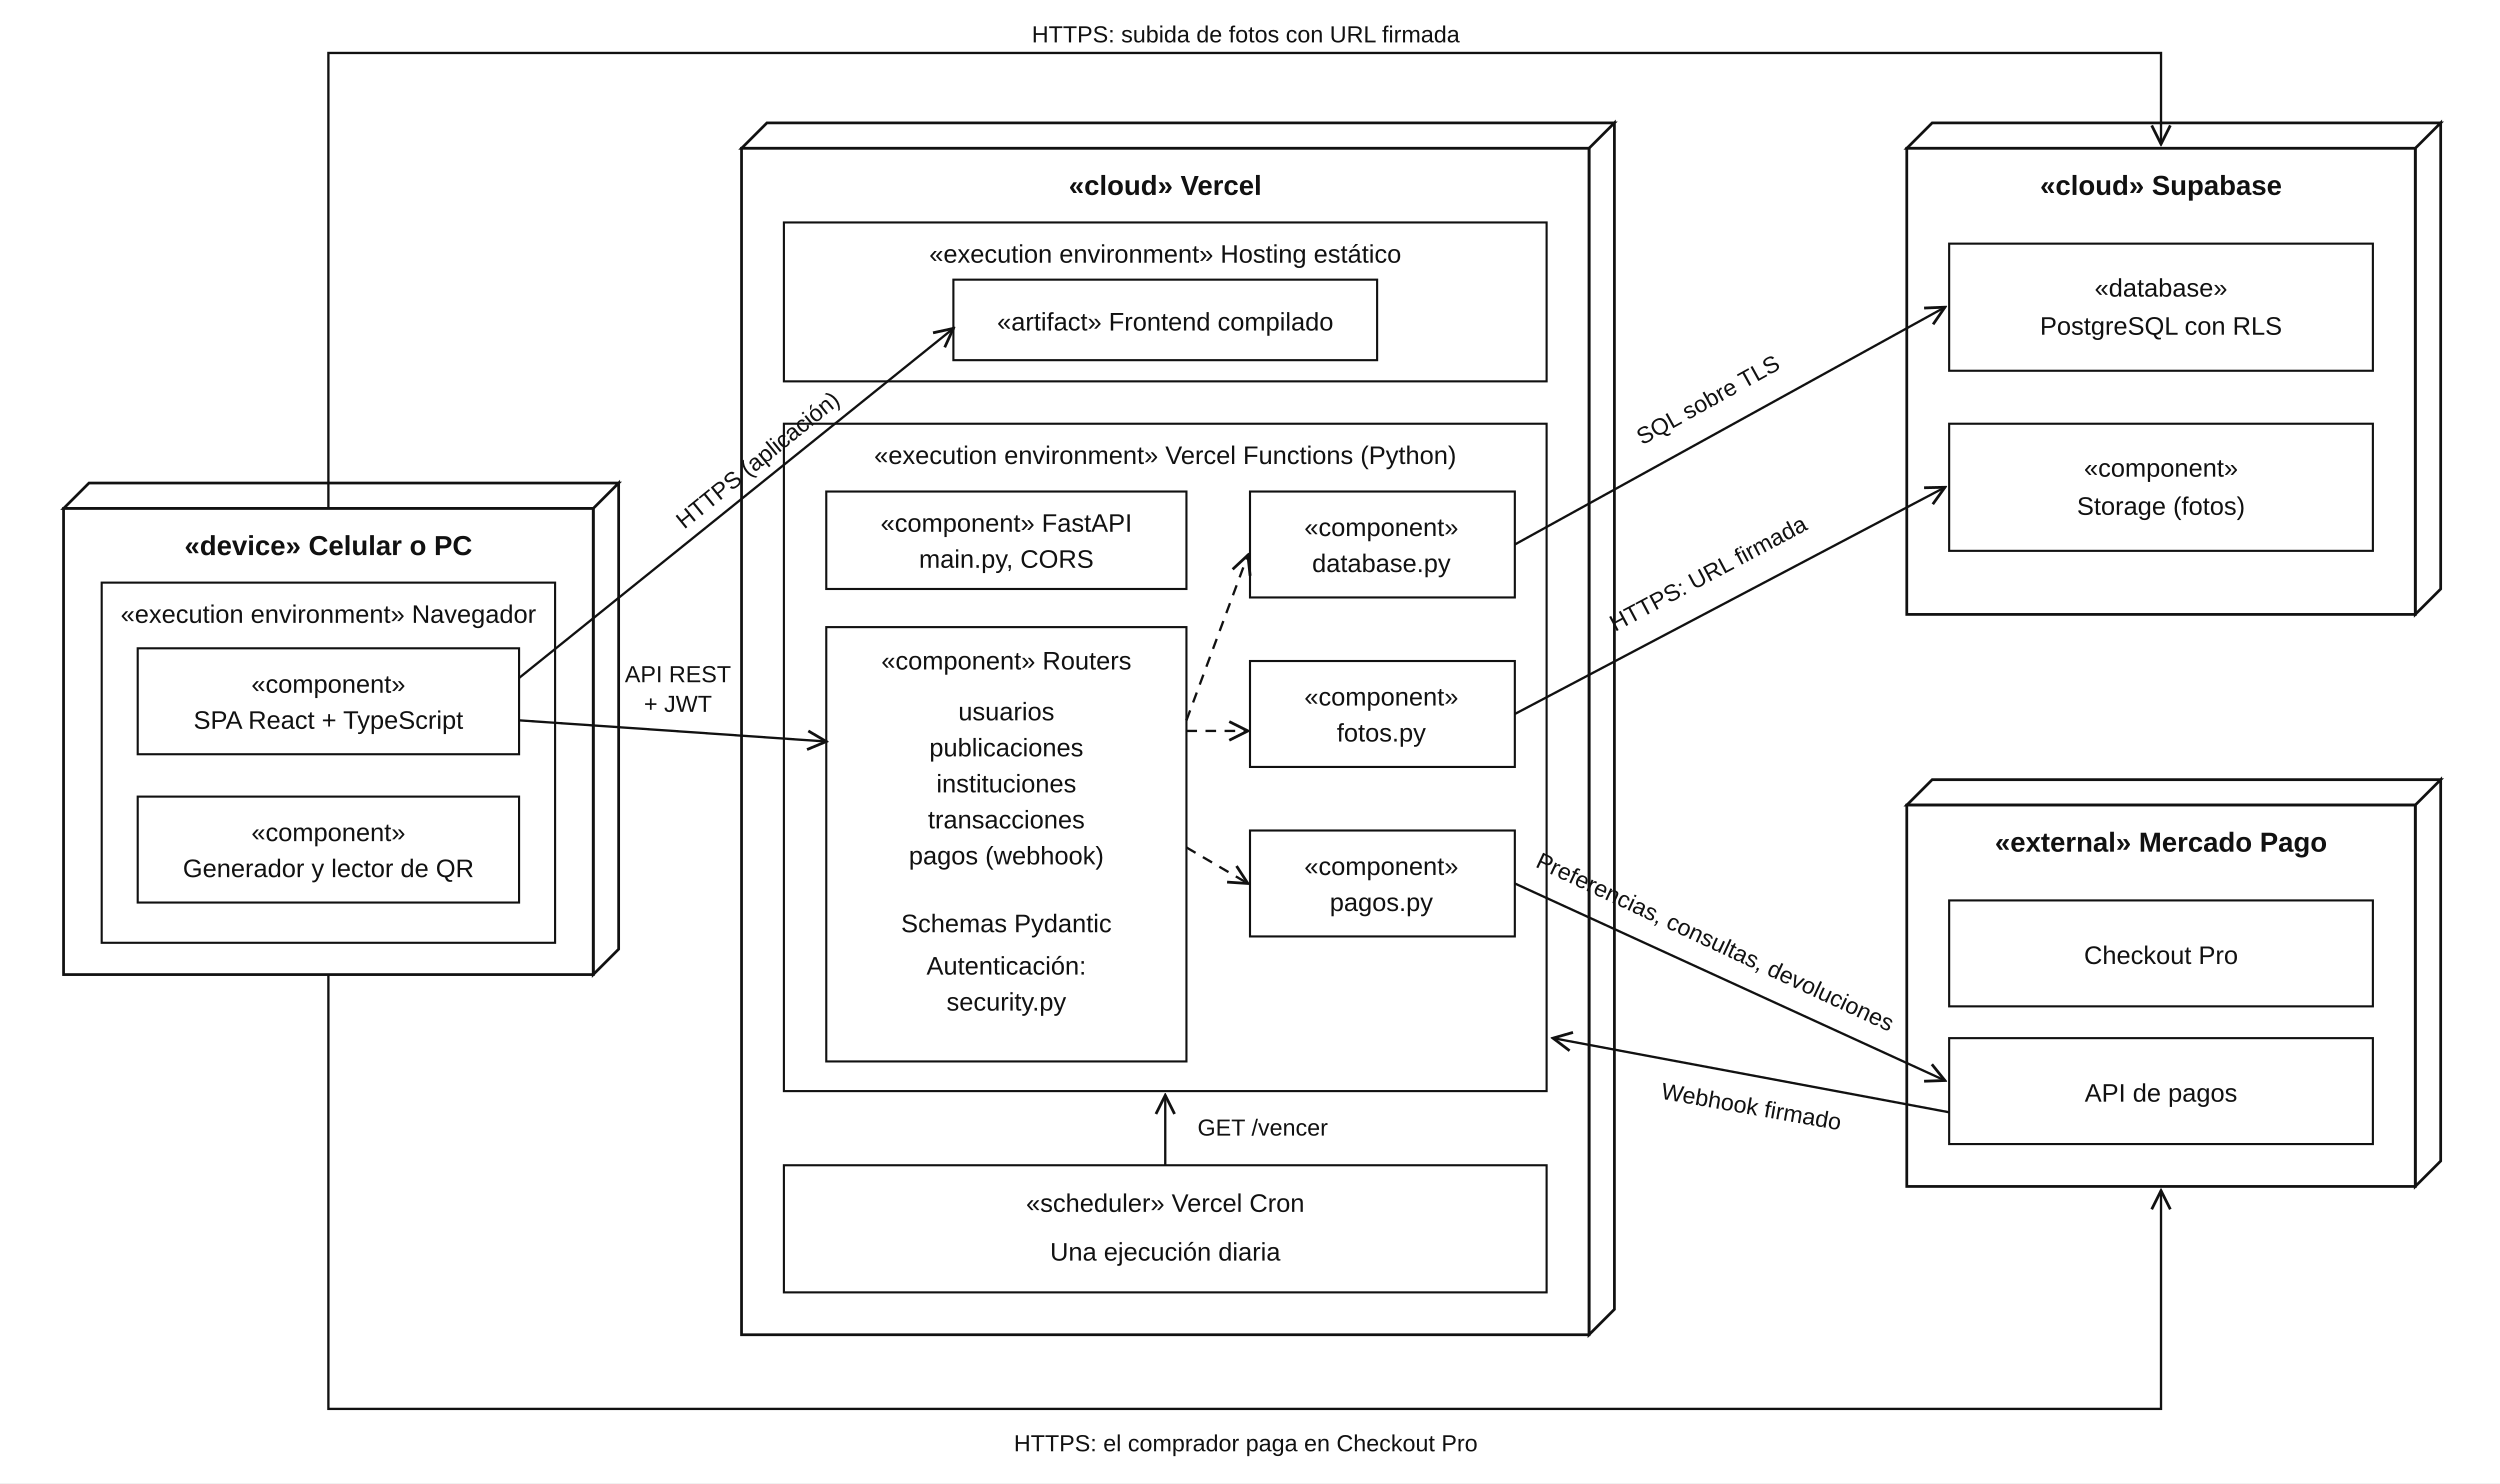
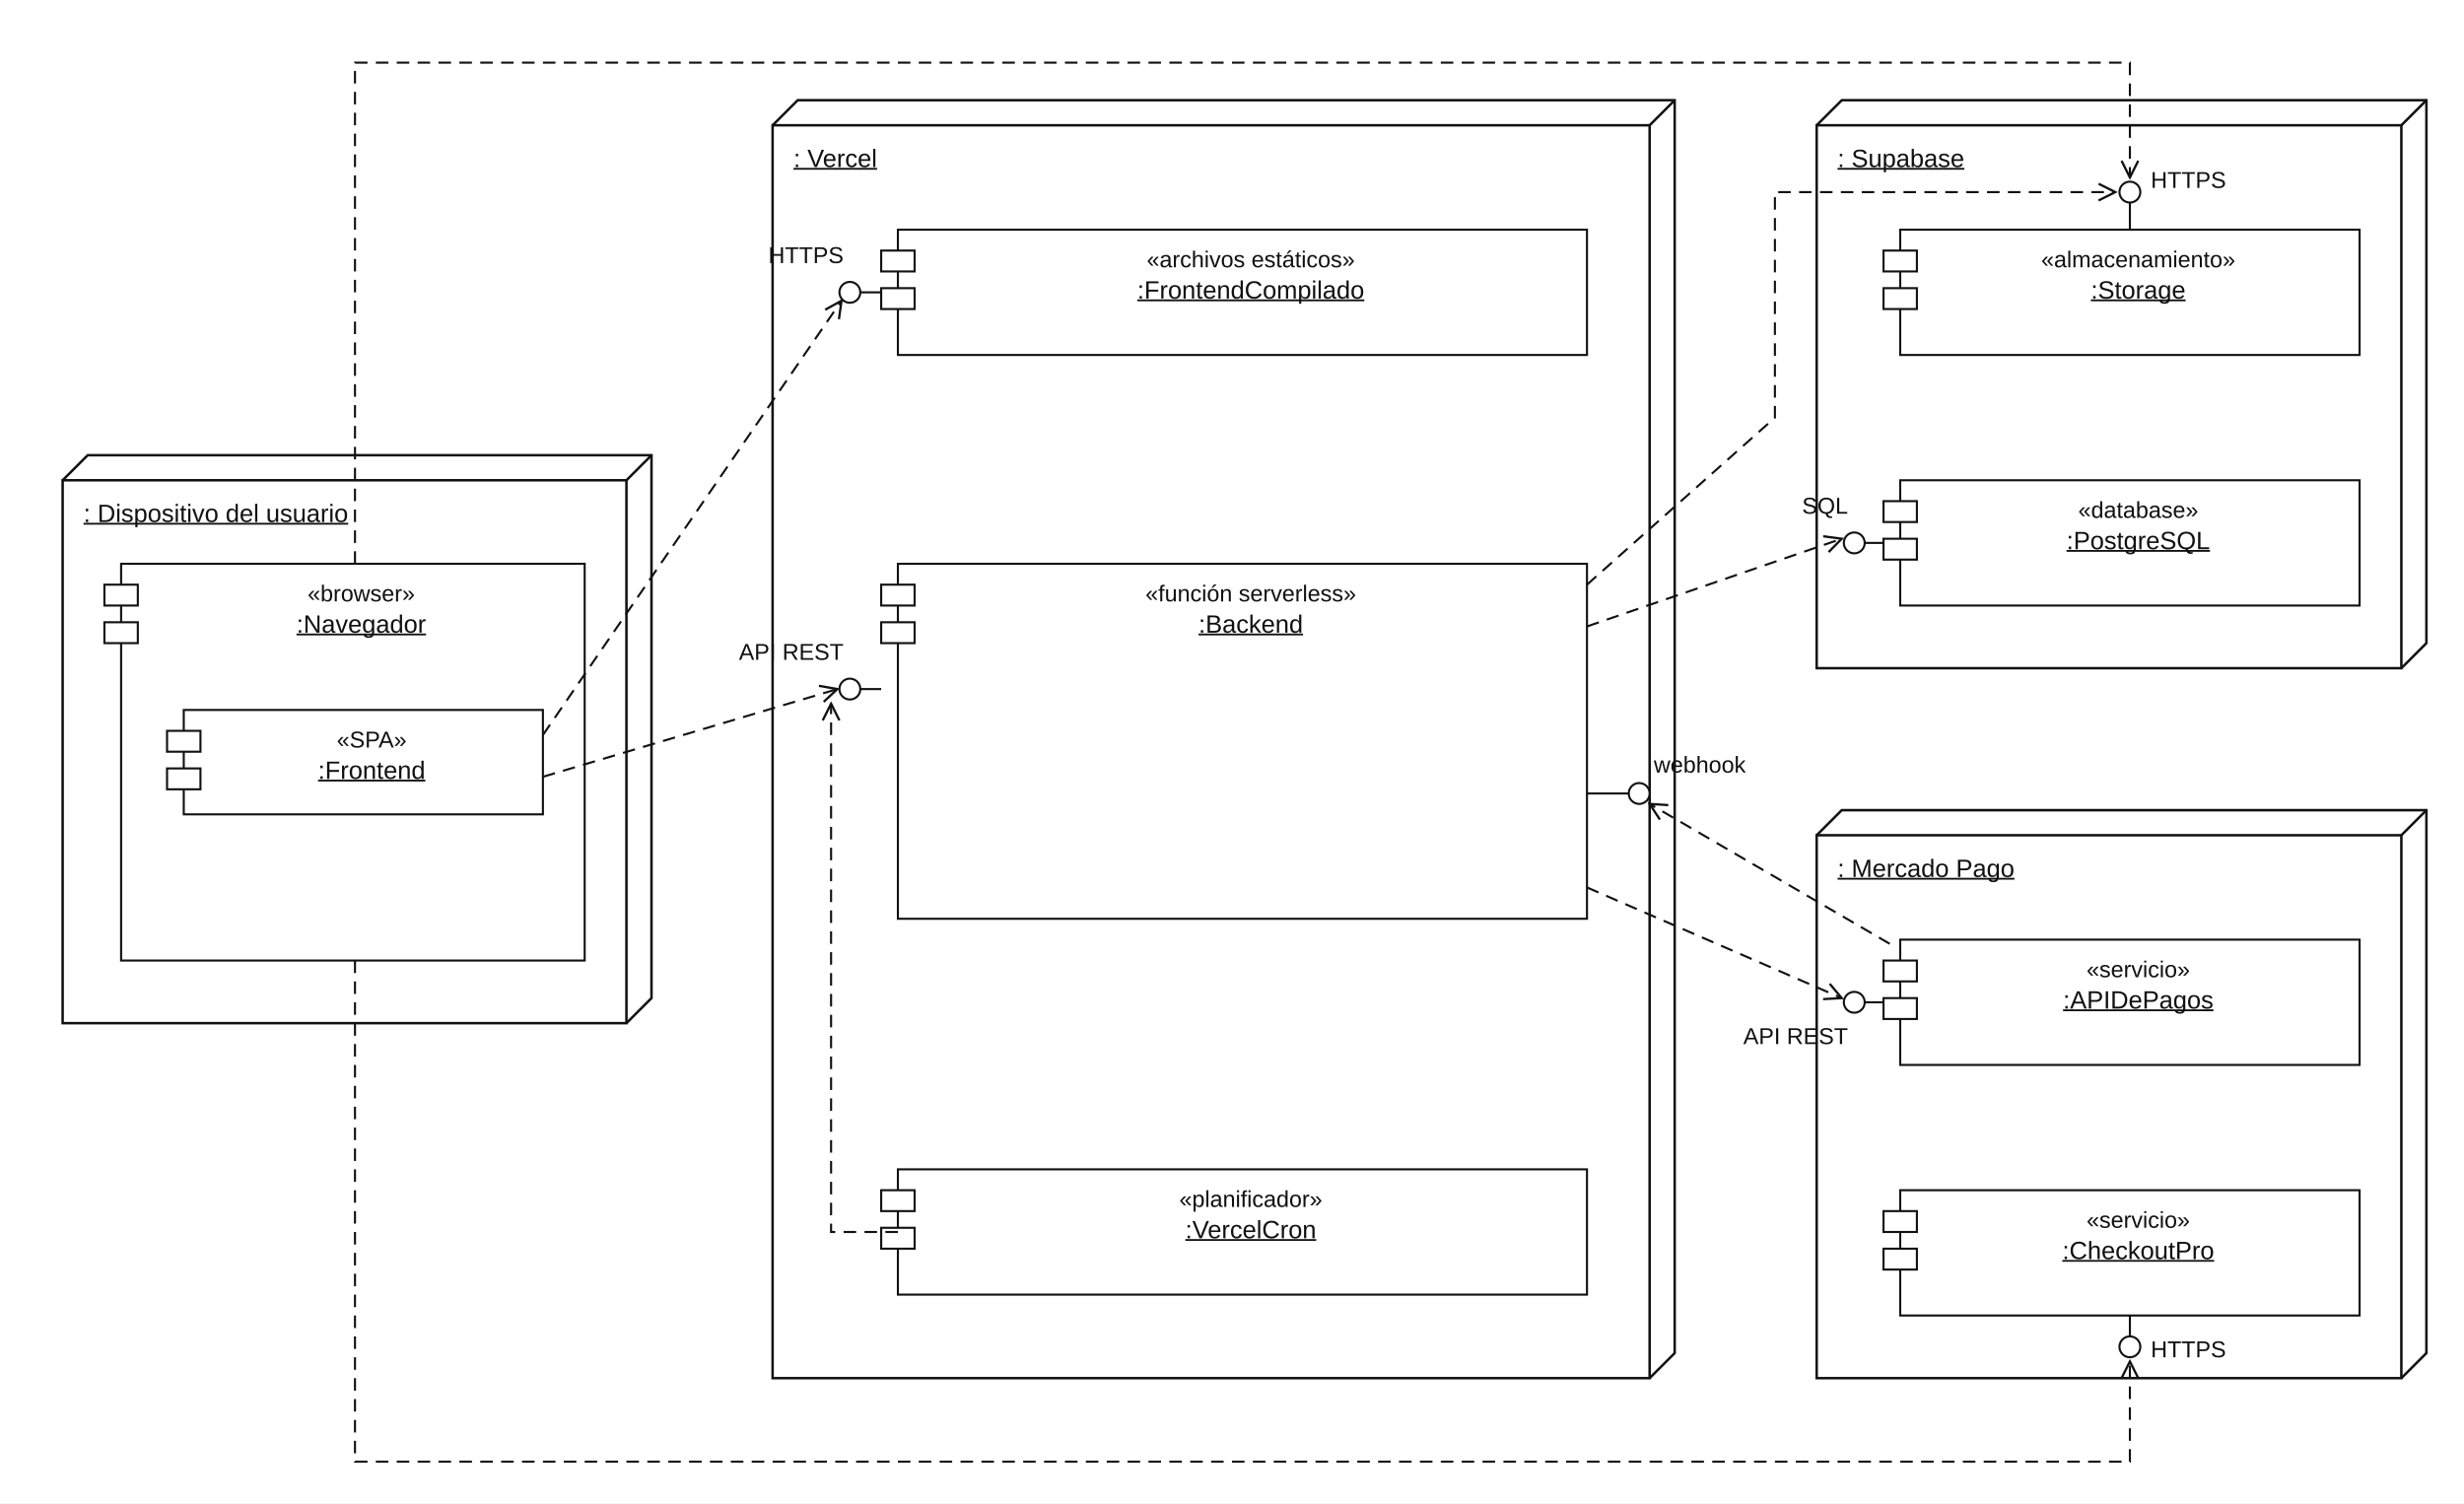
- <svg xmlns="http://www.w3.org/2000/svg" viewBox="0 0 1180 700" font-family="Arial, Helvetica, sans-serif" font-size="13" fill="#111">
+ <svg xmlns="http://www.w3.org/2000/svg" viewBox="0 0 1180 720" font-family="Arial, Helvetica, sans-serif" font-size="12" fill="#111">
  <defs>
-     <marker id="f" markerWidth="10" markerHeight="10" refX="9" refY="5" orient="auto">
-       <path d="M1 1L9 5L1 9" fill="none" stroke="#111" stroke-width="1.2" />
+     <marker id="dep" markerWidth="10" markerHeight="10" refX="9" refY="5" orient="auto">
+       <path d="M1 1L9 5L1 9" fill="none" stroke="#111" stroke-width="1.1" />
    </marker>
  </defs>
-   <rect width="1180" height="700" fill="#fff" />
-   <g fill="#fff" stroke="#111" stroke-width="1.3">
-     <path d="M30 240l12-12h250l-12 12zM280 240l12-12v220l-12 12z" />
-     <rect x="30" y="240" width="250" height="220" />
-     <path d="M350 70l12-12h400l-12 12zM750 70l12-12v560l-12 12z" />
-     <rect x="350" y="70" width="400" height="560" />
-     <path d="M900 70l12-12h240l-12 12zM1140 70l12-12v220l-12 12z" />
-     <rect x="900" y="70" width="240" height="220" />
-     <path d="M900 380l12-12h240l-12 12zM1140 380l12-12v180l-12 12z" />
-     <rect x="900" y="380" width="240" height="180" />
-   </g>
-   <g font-weight="700" text-anchor="middle">
-     <text x="155" y="262">«device» Celular o PC</text>
-     <text x="550" y="92">«cloud» Vercel</text>
-     <text x="1020" y="92">«cloud» Supabase</text>
-     <text x="1020" y="402">«external» Mercado Pago</text>
-   </g>
-   <g fill="none" stroke="#111">
-     <rect x="48" y="275" width="214" height="170" />
-     <rect x="370" y="105" width="360" height="75" />
-     <rect x="370" y="200" width="360" height="315" />
-     <rect x="370" y="550" width="360" height="60" />
-   </g>
-   <g text-anchor="middle" font-size="12">
-     <text x="155" y="294">«execution environment» Navegador</text>
-     <text x="550" y="124">«execution environment» Hosting estático</text>
-     <text x="550" y="219">«execution environment» Vercel Functions (Python)</text>
-     <text x="550" y="572">«scheduler» Vercel Cron</text>
-     <text x="550" y="595">Una ejecución diaria</text>
-   </g>
-   <g fill="#fff" stroke="#111">
-     <rect x="65" y="306" width="180" height="50" />
-     <rect x="65" y="376" width="180" height="50" />
-     <rect x="450" y="132" width="200" height="38" />
-     <rect x="390" y="232" width="170" height="46" />
-     <rect x="390" y="296" width="170" height="205" />
-     <rect x="590" y="232" width="125" height="50" />
-     <rect x="590" y="312" width="125" height="50" />
-     <rect x="590" y="392" width="125" height="50" />
-     <rect x="920" y="115" width="200" height="60" />
-     <rect x="920" y="200" width="200" height="60" />
-     <rect x="920" y="425" width="200" height="50" />
-     <rect x="920" y="490" width="200" height="50" />
-   </g>
-   <g text-anchor="middle" font-size="12">
-     <text x="155" y="327">«component»</text>
-     <text x="155" y="344">SPA React + TypeScript</text>
-     <text x="155" y="397">«component»</text>
-     <text x="155" y="414">Generador y lector de QR</text>
-     <text x="550" y="156">«artifact» Frontend compilado</text>
-     <text x="475" y="251">«component» FastAPI</text>
-     <text x="475" y="268">main.py, CORS</text>
-     <text x="475" y="316">«component» Routers</text>
-     <text x="475" y="340">usuarios</text>
-     <text x="475" y="357">publicaciones</text>
-     <text x="475" y="374">instituciones</text>
-     <text x="475" y="391">transacciones</text>
-     <text x="475" y="408">pagos (webhook)</text>
-     <text x="475" y="440">Schemas Pydantic</text>
-     <text x="475" y="460">Autenticación:</text>
-     <text x="475" y="477">security.py</text>
-     <text x="652" y="253">«component»</text>
-     <text x="652" y="270">database.py</text>
-     <text x="652" y="333">«component»</text>
-     <text x="652" y="350">fotos.py</text>
-     <text x="652" y="413">«component»</text>
-     <text x="652" y="430">pagos.py</text>
-     <text x="1020" y="140">«database»</text>
-     <text x="1020" y="158">PostgreSQL con RLS</text>
-     <text x="1020" y="225">«component»</text>
-     <text x="1020" y="243">Storage (fotos)</text>
-     <text x="1020" y="455">Checkout Pro</text>
-     <text x="1020" y="520">API de pagos</text>
-   </g>
-   <g fill="none" stroke="#111" stroke-width="1.1" marker-end="url(#f)">
-     <path d="M245 320L450 155" />
-     <path d="M245 340L390 350" />
-     <path d="M715 257L918 145" />
-     <path d="M715 337L918 230" />
-     <path d="M715 417L918 510" />
-     <path d="M920 525L733 490" />
-     <path d="M550 550V517" />
-     <path d="M155 240V25H1020V68" />
-     <path d="M155 460V665H1020V562" />
-     <path d="M560 340L589 262" stroke-dasharray="5 4" />
-     <path d="M560 345H589" stroke-dasharray="5 4" />
-     <path d="M560 400L589 417" stroke-dasharray="5 4" />
-   </g>
-   <g font-size="11" text-anchor="middle">
-     <text x="360" y="220" transform="rotate(-39 360 220)">HTTPS (aplicación)</text>
-     <text x="320" y="322">API REST</text>
-     <text x="320" y="336">+ JWT</text>
-     <text x="588" y="20">HTTPS: subida de fotos con URL firmada</text>
-     <text x="588" y="685">HTTPS: el comprador paga en Checkout Pro</text>
-     <text x="808" y="192" transform="rotate(-29 808 192)">SQL sobre TLS</text>
-     <text x="808" y="274" transform="rotate(-28 808 274)">HTTPS: URL firmada</text>
-     <text x="808" y="448" transform="rotate(25 808 448)">Preferencias, consultas, devoluciones</text>
-     <text x="826" y="526" transform="rotate(10 826 526)">Webhook firmado</text>
-     <text x="596" y="536">GET /vencer</text>
-   </g>
+   <rect width="1180" height="720" fill="#fff" />
+   <path d="M30 230L42 218H312V478L300 490" fill="#fff" stroke="#111" stroke-width="1.2" />
+   <path d="M300 230L312 218" fill="none" stroke="#111" stroke-width="1.2" />
+   <rect x="30" y="230" width="270" height="260" fill="#fff" stroke="#111" stroke-width="1.2" />
+   <text x="40" y="250" text-decoration="underline">: Dispositivo del usuario</text>
+   <rect x="58" y="270" width="222" height="190" fill="#fff" stroke="#111" />
+   <rect x="50" y="280" width="16" height="10" fill="#fff" stroke="#111" />
+   <rect x="50" y="298" width="16" height="10" fill="#fff" stroke="#111" />
+   <text x="173.0" y="288" text-anchor="middle" font-size="11">«browser»</text>
+   <text x="173.0" y="303" text-anchor="middle" text-decoration="underline">:Navegador</text>
+   <rect x="88" y="340" width="172" height="50" fill="#fff" stroke="#111" />
+   <rect x="80" y="350" width="16" height="10" fill="#fff" stroke="#111" />
+   <rect x="80" y="368" width="16" height="10" fill="#fff" stroke="#111" />
+   <text x="178.0" y="358" text-anchor="middle" font-size="11">«SPA»</text>
+   <text x="178.0" y="373" text-anchor="middle" text-decoration="underline">:Frontend</text>
+   <path d="M370 60L382 48H802V648L790 660" fill="#fff" stroke="#111" stroke-width="1.2" />
+   <path d="M790 60L802 48" fill="none" stroke="#111" stroke-width="1.2" />
+   <rect x="370" y="60" width="420" height="600" fill="#fff" stroke="#111" stroke-width="1.2" />
+   <text x="380" y="80" text-decoration="underline">: Vercel</text>
+   <rect x="430" y="110" width="330" height="60" fill="#fff" stroke="#111" />
+   <rect x="422" y="120" width="16" height="10" fill="#fff" stroke="#111" />
+   <rect x="422" y="138" width="16" height="10" fill="#fff" stroke="#111" />
+   <text x="599.0" y="128" text-anchor="middle" font-size="11">«archivos estáticos»</text>
+   <text x="599.0" y="143" text-anchor="middle" text-decoration="underline">:FrontendCompilado</text>
+   <rect x="430" y="270" width="330" height="170" fill="#fff" stroke="#111" />
+   <rect x="422" y="280" width="16" height="10" fill="#fff" stroke="#111" />
+   <rect x="422" y="298" width="16" height="10" fill="#fff" stroke="#111" />
+   <text x="599.0" y="288" text-anchor="middle" font-size="11">«función serverless»</text>
+   <text x="599.0" y="303" text-anchor="middle" text-decoration="underline">:Backend</text>
+   <rect x="430" y="560" width="330" height="60" fill="#fff" stroke="#111" />
+   <rect x="422" y="570" width="16" height="10" fill="#fff" stroke="#111" />
+   <rect x="422" y="588" width="16" height="10" fill="#fff" stroke="#111" />
+   <text x="599.0" y="578" text-anchor="middle" font-size="11">«planificador»</text>
+   <text x="599.0" y="593" text-anchor="middle" text-decoration="underline">:VercelCron</text>
+   <path d="M870 60L882 48H1162V308L1150 320" fill="#fff" stroke="#111" stroke-width="1.2" />
+   <path d="M1150 60L1162 48" fill="none" stroke="#111" stroke-width="1.2" />
+   <rect x="870" y="60" width="280" height="260" fill="#fff" stroke="#111" stroke-width="1.2" />
+   <text x="880" y="80" text-decoration="underline">: Supabase</text>
+   <rect x="910" y="110" width="220" height="60" fill="#fff" stroke="#111" />
+   <rect x="902" y="120" width="16" height="10" fill="#fff" stroke="#111" />
+   <rect x="902" y="138" width="16" height="10" fill="#fff" stroke="#111" />
+   <text x="1024.0" y="128" text-anchor="middle" font-size="11">«almacenamiento»</text>
+   <text x="1024.0" y="143" text-anchor="middle" text-decoration="underline">:Storage</text>
+   <rect x="910" y="230" width="220" height="60" fill="#fff" stroke="#111" />
+   <rect x="902" y="240" width="16" height="10" fill="#fff" stroke="#111" />
+   <rect x="902" y="258" width="16" height="10" fill="#fff" stroke="#111" />
+   <text x="1024.0" y="248" text-anchor="middle" font-size="11">«database»</text>
+   <text x="1024.0" y="263" text-anchor="middle" text-decoration="underline">:PostgreSQL</text>
+   <path d="M870 400L882 388H1162V648L1150 660" fill="#fff" stroke="#111" stroke-width="1.2" />
+   <path d="M1150 400L1162 388" fill="none" stroke="#111" stroke-width="1.2" />
+   <rect x="870" y="400" width="280" height="260" fill="#fff" stroke="#111" stroke-width="1.2" />
+   <text x="880" y="420" text-decoration="underline">: Mercado Pago</text>
+   <rect x="910" y="450" width="220" height="60" fill="#fff" stroke="#111" />
+   <rect x="902" y="460" width="16" height="10" fill="#fff" stroke="#111" />
+   <rect x="902" y="478" width="16" height="10" fill="#fff" stroke="#111" />
+   <text x="1024.0" y="468" text-anchor="middle" font-size="11">«servicio»</text>
+   <text x="1024.0" y="483" text-anchor="middle" text-decoration="underline">:APIDePagos</text>
+   <rect x="910" y="570" width="220" height="60" fill="#fff" stroke="#111" />
+   <rect x="902" y="580" width="16" height="10" fill="#fff" stroke="#111" />
+   <rect x="902" y="598" width="16" height="10" fill="#fff" stroke="#111" />
+   <text x="1024.0" y="588" text-anchor="middle" font-size="11">«servicio»</text>
+   <text x="1024.0" y="603" text-anchor="middle" text-decoration="underline">:CheckoutPro</text>
+   <path d="M422 140H407" stroke="#111" />
+   <circle cx="407" cy="140" r="5" fill="#fff" stroke="#111" />
+   <text x="404" y="126" text-anchor="end" font-size="11">HTTPS</text>
+   <path d="M422 330H407" stroke="#111" />
+   <circle cx="407" cy="330" r="5" fill="#fff" stroke="#111" />
+   <text x="404" y="316" text-anchor="end" font-size="11">API REST</text>
+   <path d="M760 380H785" stroke="#111" />
+   <circle cx="785" cy="380" r="5" fill="#fff" stroke="#111" />
+   <text x="792" y="370" text-anchor="start" font-size="11">webhook</text>
+   <path d="M1020 110V92" stroke="#111" />
+   <circle cx="1020" cy="92" r="5" fill="#fff" stroke="#111" />
+   <text x="1030" y="90" text-anchor="start" font-size="11">HTTPS</text>
+   <path d="M902 260H888" stroke="#111" />
+   <circle cx="888" cy="260" r="5" fill="#fff" stroke="#111" />
+   <text x="885" y="246" text-anchor="end" font-size="11">SQL</text>
+   <path d="M902 480H888" stroke="#111" />
+   <circle cx="888" cy="480" r="5" fill="#fff" stroke="#111" />
+   <text x="885" y="500" text-anchor="end" font-size="11">API REST</text>
+   <path d="M1020 630V645" stroke="#111" />
+   <circle cx="1020" cy="645" r="5" fill="#fff" stroke="#111" />
+   <text x="1030" y="650" text-anchor="start" font-size="11">HTTPS</text>
+   <path d="M260 352L403 144" fill="none" stroke="#111" stroke-dasharray="6 4" marker-end="url(#dep)" />
+   <path d="M260 372L401 330" fill="none" stroke="#111" stroke-dasharray="6 4" marker-end="url(#dep)" />
+   <path d="M170 270V30H1020V85" fill="none" stroke="#111" stroke-dasharray="6 4" marker-end="url(#dep)" />
+   <path d="M170 460V700H1020V652" fill="none" stroke="#111" stroke-dasharray="6 4" marker-end="url(#dep)" />
+   <path d="M430 590H398V337" fill="none" stroke="#111" stroke-dasharray="6 4" marker-end="url(#dep)" />
+   <path d="M760 280L850 200V92H1013" fill="none" stroke="#111" stroke-dasharray="6 4" marker-end="url(#dep)" />
+   <path d="M760 300L882 258" fill="none" stroke="#111" stroke-dasharray="6 4" marker-end="url(#dep)" />
+   <path d="M760 425L882 478" fill="none" stroke="#111" stroke-dasharray="6 4" marker-end="url(#dep)" />
+   <path d="M905 452L790 385" fill="none" stroke="#111" stroke-dasharray="6 4" marker-end="url(#dep)" />
</svg>
